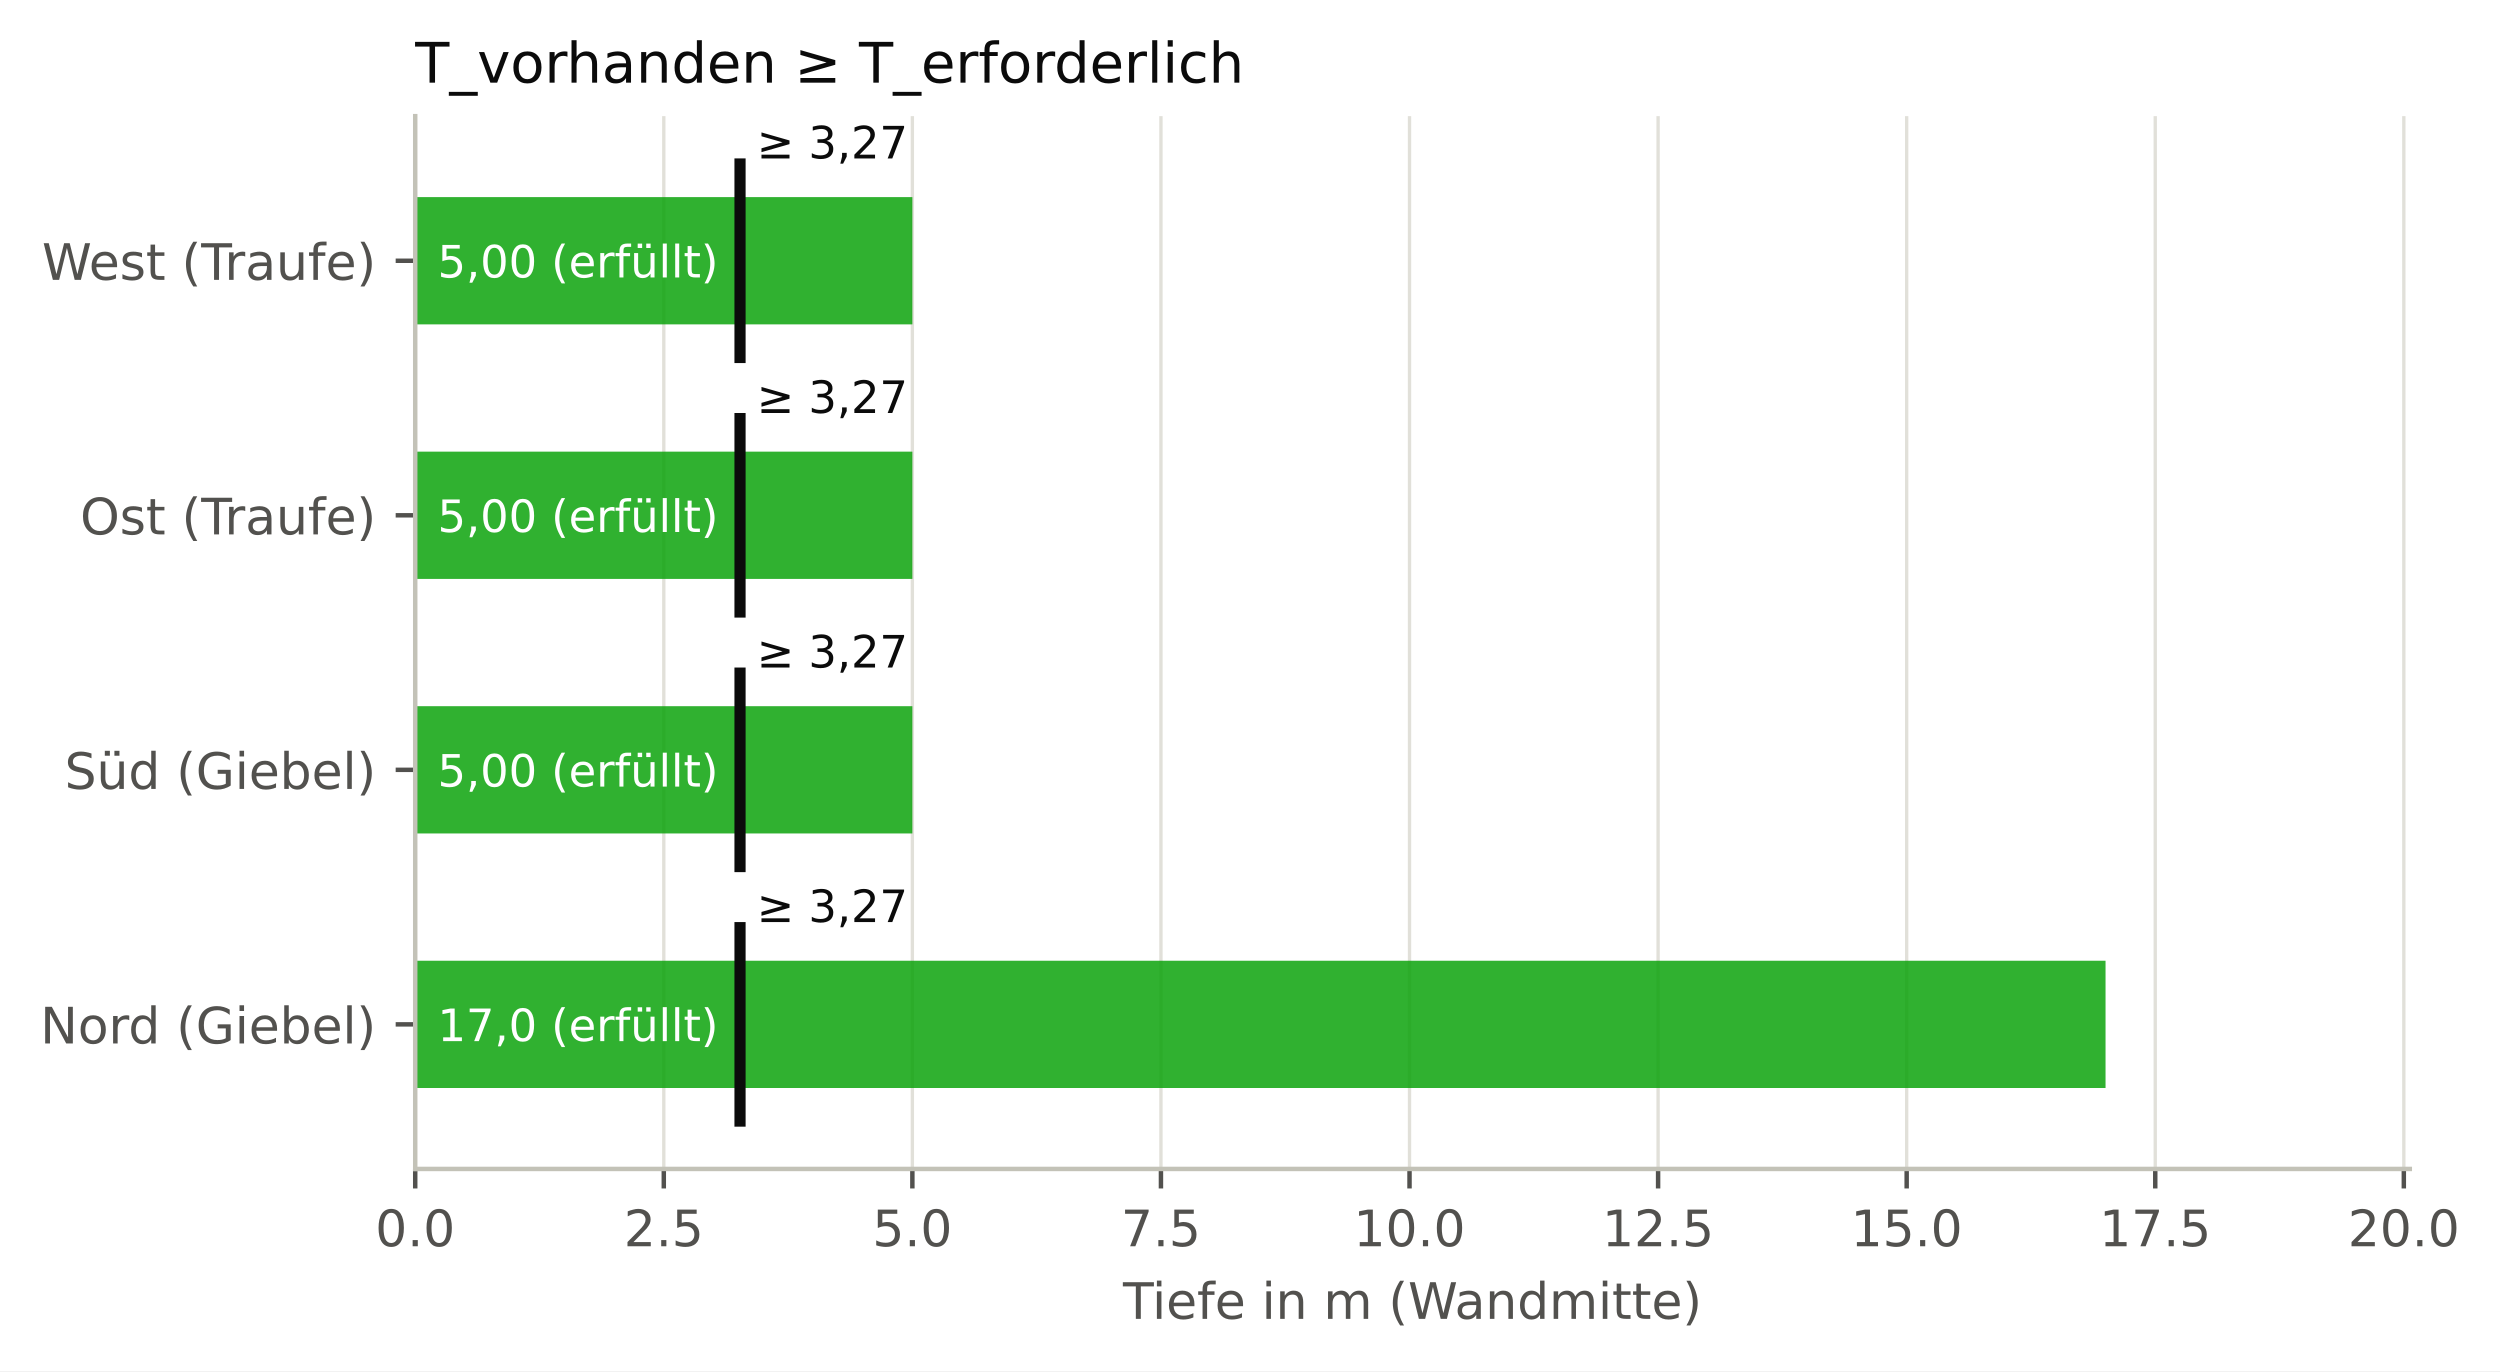
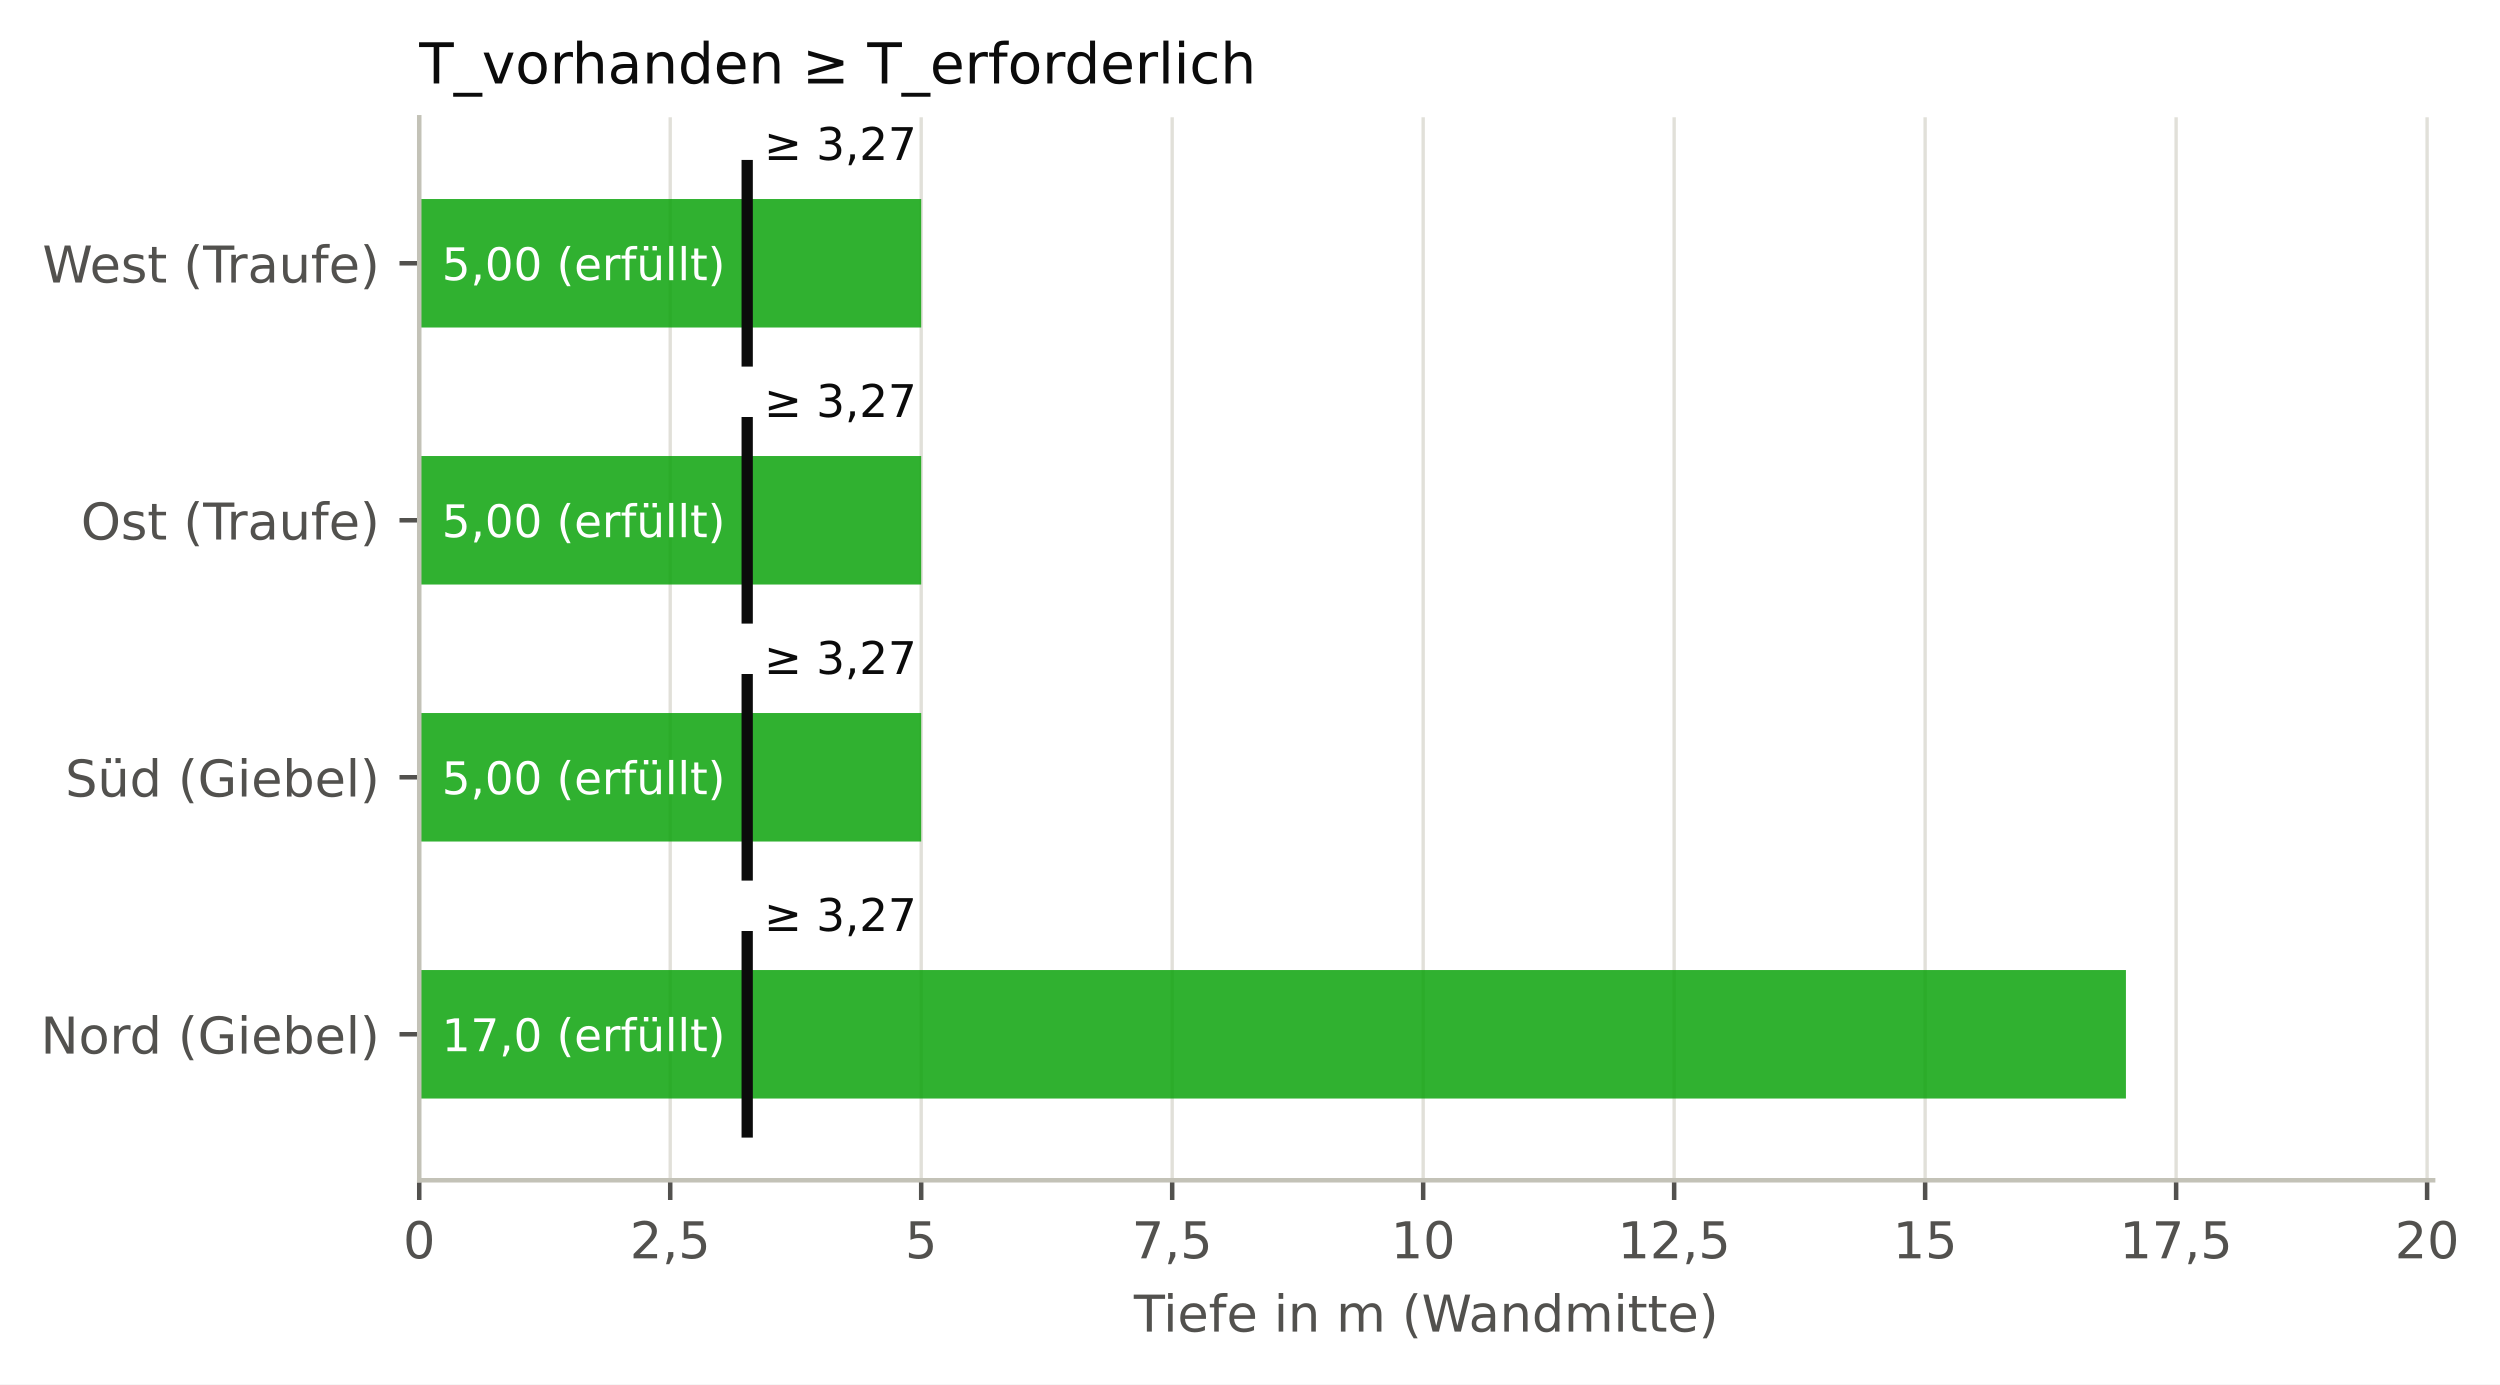
- <svg xmlns="http://www.w3.org/2000/svg" xmlns:xlink="http://www.w3.org/1999/xlink" width="447.614pt" height="245.495pt" viewBox="0 0 447.614 245.495" version="1.1">
+ <svg xmlns="http://www.w3.org/2000/svg" xmlns:xlink="http://www.w3.org/1999/xlink" width="443.321pt" height="245.495pt" viewBox="0 0 443.321 245.495" version="1.1">
  <defs>
    <style type="text/css">*{stroke-linejoin: round; stroke-linecap: butt}</style>
  </defs>
  <g id="figure_1">
    <g id="patch_1">
-       <path d="M 0 245.495  L 447.614 245.495  L 447.614 -0  L 0 -0  z " style="fill: #ffffff" />
+       <path d="M 0 245.495  L 443.321 245.495  L 443.321 -0  L 0 -0  z " style="fill: #ffffff" />
    </g>
    <g id="axes_1">
      <g id="patch_2">
        <path d="M 74.343 209.294  L 431.462 209.294  L 431.462 20.798  L 74.343 20.798  z " style="fill: #ffffff" />
      </g>
      <g id="matplotlib.axis_1">
        <g id="xtick_1">
          <g id="line2d_1">
            <path d="M 74.343 209.294  L 74.343 20.798  " clip-path="url(#pbb0e7742fd)" style="fill: none; stroke: #e1e0d9; stroke-width: 0.6; stroke-linecap: square" />
          </g>
          <g id="line2d_2">
            <defs>
              <path id="m5ecce93918" d="M 0 0  L 0 3.5  " style="stroke: #52514e; stroke-width: 0.8" />
            </defs>
            <g>
              <use xlink:href="#m5ecce93918" x="74.343" y="209.294" style="fill: #52514e; stroke: #52514e; stroke-width: 0.8" />
            </g>
          </g>
          <g id="text_1">
-             <text style="font-size: 9px; font-family: 'DejaVu Sans'; text-anchor: middle; fill: #52514e" x="74.343" y="223.132" transform="rotate(-0 74.3425 223.1323)">0.0</text>
+             <text style="font-size: 9px; font-family: 'DejaVu Sans'; text-anchor: middle; fill: #52514e" x="74.343" y="223.132" transform="rotate(-0 74.3425 223.1323)">0</text>
          </g>
        </g>
        <g id="xtick_2">
          <g id="line2d_3">
            <path d="M 118.849 209.294  L 118.849 20.798  " clip-path="url(#pbb0e7742fd)" style="fill: none; stroke: #e1e0d9; stroke-width: 0.6; stroke-linecap: square" />
          </g>
          <g id="line2d_4">
            <g>
              <use xlink:href="#m5ecce93918" x="118.849" y="209.294" style="fill: #52514e; stroke: #52514e; stroke-width: 0.8" />
            </g>
          </g>
          <g id="text_2">
-             <text style="font-size: 9px; font-family: 'DejaVu Sans'; text-anchor: middle; fill: #52514e" x="118.849" y="223.132" transform="rotate(-0 118.849 223.1323)">2.5</text>
+             <text style="font-size: 9px; font-family: 'DejaVu Sans'; text-anchor: middle; fill: #52514e" x="118.849" y="223.132" transform="rotate(-0 118.849 223.1323)">2,5</text>
          </g>
        </g>
        <g id="xtick_3">
          <g id="line2d_5">
            <path d="M 163.355 209.294  L 163.355 20.798  " clip-path="url(#pbb0e7742fd)" style="fill: none; stroke: #e1e0d9; stroke-width: 0.6; stroke-linecap: square" />
          </g>
          <g id="line2d_6">
            <g>
              <use xlink:href="#m5ecce93918" x="163.355" y="209.294" style="fill: #52514e; stroke: #52514e; stroke-width: 0.8" />
            </g>
          </g>
          <g id="text_3">
-             <text style="font-size: 9px; font-family: 'DejaVu Sans'; text-anchor: middle; fill: #52514e" x="163.355" y="223.132" transform="rotate(-0 163.3555 223.1323)">5.0</text>
+             <text style="font-size: 9px; font-family: 'DejaVu Sans'; text-anchor: middle; fill: #52514e" x="163.355" y="223.132" transform="rotate(-0 163.3555 223.1323)">5</text>
          </g>
        </g>
        <g id="xtick_4">
          <g id="line2d_7">
            <path d="M 207.862 209.294  L 207.862 20.798  " clip-path="url(#pbb0e7742fd)" style="fill: none; stroke: #e1e0d9; stroke-width: 0.6; stroke-linecap: square" />
          </g>
          <g id="line2d_8">
            <g>
              <use xlink:href="#m5ecce93918" x="207.862" y="209.294" style="fill: #52514e; stroke: #52514e; stroke-width: 0.8" />
            </g>
          </g>
          <g id="text_4">
-             <text style="font-size: 9px; font-family: 'DejaVu Sans'; text-anchor: middle; fill: #52514e" x="207.862" y="223.132" transform="rotate(-0 207.8619 223.1323)">7.5</text>
+             <text style="font-size: 9px; font-family: 'DejaVu Sans'; text-anchor: middle; fill: #52514e" x="207.862" y="223.132" transform="rotate(-0 207.8619 223.1323)">7,5</text>
          </g>
        </g>
        <g id="xtick_5">
          <g id="line2d_9">
            <path d="M 252.368 209.294  L 252.368 20.798  " clip-path="url(#pbb0e7742fd)" style="fill: none; stroke: #e1e0d9; stroke-width: 0.6; stroke-linecap: square" />
          </g>
          <g id="line2d_10">
            <g>
              <use xlink:href="#m5ecce93918" x="252.368" y="209.294" style="fill: #52514e; stroke: #52514e; stroke-width: 0.8" />
            </g>
          </g>
          <g id="text_5">
-             <text style="font-size: 9px; font-family: 'DejaVu Sans'; text-anchor: middle; fill: #52514e" x="252.368" y="223.132" transform="rotate(-0 252.3684 223.1323)">10.0</text>
+             <text style="font-size: 9px; font-family: 'DejaVu Sans'; text-anchor: middle; fill: #52514e" x="252.368" y="223.132" transform="rotate(-0 252.3684 223.1323)">10</text>
          </g>
        </g>
        <g id="xtick_6">
          <g id="line2d_11">
            <path d="M 296.875 209.294  L 296.875 20.798  " clip-path="url(#pbb0e7742fd)" style="fill: none; stroke: #e1e0d9; stroke-width: 0.6; stroke-linecap: square" />
          </g>
          <g id="line2d_12">
            <g>
              <use xlink:href="#m5ecce93918" x="296.875" y="209.294" style="fill: #52514e; stroke: #52514e; stroke-width: 0.8" />
            </g>
          </g>
          <g id="text_6">
-             <text style="font-size: 9px; font-family: 'DejaVu Sans'; text-anchor: middle; fill: #52514e" x="296.875" y="223.132" transform="rotate(-0 296.8749 223.1323)">12.5</text>
+             <text style="font-size: 9px; font-family: 'DejaVu Sans'; text-anchor: middle; fill: #52514e" x="296.875" y="223.132" transform="rotate(-0 296.8749 223.1323)">12,5</text>
          </g>
        </g>
        <g id="xtick_7">
          <g id="line2d_13">
            <path d="M 341.381 209.294  L 341.381 20.798  " clip-path="url(#pbb0e7742fd)" style="fill: none; stroke: #e1e0d9; stroke-width: 0.6; stroke-linecap: square" />
          </g>
          <g id="line2d_14">
            <g>
              <use xlink:href="#m5ecce93918" x="341.381" y="209.294" style="fill: #52514e; stroke: #52514e; stroke-width: 0.8" />
            </g>
          </g>
          <g id="text_7">
-             <text style="font-size: 9px; font-family: 'DejaVu Sans'; text-anchor: middle; fill: #52514e" x="341.381" y="223.132" transform="rotate(-0 341.3814 223.1323)">15.0</text>
+             <text style="font-size: 9px; font-family: 'DejaVu Sans'; text-anchor: middle; fill: #52514e" x="341.381" y="223.132" transform="rotate(-0 341.3814 223.1323)">15</text>
          </g>
        </g>
        <g id="xtick_8">
          <g id="line2d_15">
            <path d="M 385.888 209.294  L 385.888 20.798  " clip-path="url(#pbb0e7742fd)" style="fill: none; stroke: #e1e0d9; stroke-width: 0.6; stroke-linecap: square" />
          </g>
          <g id="line2d_16">
            <g>
              <use xlink:href="#m5ecce93918" x="385.888" y="209.294" style="fill: #52514e; stroke: #52514e; stroke-width: 0.8" />
            </g>
          </g>
          <g id="text_8">
-             <text style="font-size: 9px; font-family: 'DejaVu Sans'; text-anchor: middle; fill: #52514e" x="385.888" y="223.132" transform="rotate(-0 385.8879 223.1323)">17.5</text>
+             <text style="font-size: 9px; font-family: 'DejaVu Sans'; text-anchor: middle; fill: #52514e" x="385.888" y="223.132" transform="rotate(-0 385.8879 223.1323)">17,5</text>
          </g>
        </g>
        <g id="xtick_9">
          <g id="line2d_17">
            <path d="M 430.394 209.294  L 430.394 20.798  " clip-path="url(#pbb0e7742fd)" style="fill: none; stroke: #e1e0d9; stroke-width: 0.6; stroke-linecap: square" />
          </g>
          <g id="line2d_18">
            <g>
              <use xlink:href="#m5ecce93918" x="430.394" y="209.294" style="fill: #52514e; stroke: #52514e; stroke-width: 0.8" />
            </g>
          </g>
          <g id="text_9">
-             <text style="font-size: 9px; font-family: 'DejaVu Sans'; text-anchor: middle; fill: #52514e" x="430.394" y="223.132" transform="rotate(-0 430.3943 223.1323)">20.0</text>
+             <text style="font-size: 9px; font-family: 'DejaVu Sans'; text-anchor: middle; fill: #52514e" x="430.394" y="223.132" transform="rotate(-0 430.3943 223.1323)">20</text>
          </g>
        </g>
        <g id="text_10">
          <text style="font-size: 9px; font-family: 'DejaVu Sans'; text-anchor: middle; fill: #52514e" x="252.903" y="236.133" transform="rotate(-0 252.9025 236.133)">Tiefe in m (Wandmitte)</text>
        </g>
      </g>
      <g id="matplotlib.axis_2">
        <g id="ytick_1">
          <g id="line2d_19">
            <defs>
              <path id="m8cbefe311c" d="M 0 0  L -3.5 0  " style="stroke: #52514e; stroke-width: 0.8" />
            </defs>
            <g>
              <use xlink:href="#m8cbefe311c" x="74.343" y="183.408" style="fill: #52514e; stroke: #52514e; stroke-width: 0.8" />
            </g>
          </g>
          <g id="text_11">
            <text style="font-size: 9px; font-family: 'DejaVu Sans'; text-anchor: end; fill: #52514e" x="67.343" y="186.827" transform="rotate(-0 67.3425 186.8274)">Nord (Giebel)</text>
          </g>
        </g>
        <g id="ytick_2">
          <g id="line2d_20">
            <g>
              <use xlink:href="#m8cbefe311c" x="74.343" y="137.834" style="fill: #52514e; stroke: #52514e; stroke-width: 0.8" />
            </g>
          </g>
          <g id="text_12">
            <text style="font-size: 9px; font-family: 'DejaVu Sans'; text-anchor: end; fill: #52514e" x="67.343" y="141.253" transform="rotate(-0 67.3425 141.253)">Süd (Giebel)</text>
          </g>
        </g>
        <g id="ytick_3">
          <g id="line2d_21">
            <g>
              <use xlink:href="#m8cbefe311c" x="74.343" y="92.259" style="fill: #52514e; stroke: #52514e; stroke-width: 0.8" />
            </g>
          </g>
          <g id="text_13">
            <text style="font-size: 9px; font-family: 'DejaVu Sans'; text-anchor: end; fill: #52514e" x="67.343" y="95.678" transform="rotate(-0 67.3425 95.6785)">Ost (Traufe)</text>
          </g>
        </g>
        <g id="ytick_4">
          <g id="line2d_22">
            <g>
              <use xlink:href="#m8cbefe311c" x="74.343" y="46.685" style="fill: #52514e; stroke: #52514e; stroke-width: 0.8" />
            </g>
          </g>
          <g id="text_14">
            <text style="font-size: 9px; font-family: 'DejaVu Sans'; text-anchor: end; fill: #52514e" x="67.343" y="50.104" transform="rotate(-0 67.3425 50.10403)">West (Traufe)</text>
          </g>
        </g>
      </g>
      <g id="patch_3">
        <path d="M 74.343 58.078  L 163.355 58.078  L 163.355 35.291  L 74.343 35.291  z " clip-path="url(#pbb0e7742fd)" style="fill: #0ca30c; opacity: 0.85" />
      </g>
      <g id="patch_4">
        <path d="M 74.343 103.653  L 163.355 103.653  L 163.355 80.866  L 74.343 80.866  z " clip-path="url(#pbb0e7742fd)" style="fill: #0ca30c; opacity: 0.85" />
      </g>
      <g id="patch_5">
        <path d="M 74.343 149.227  L 163.355 149.227  L 163.355 126.44  L 74.343 126.44  z " clip-path="url(#pbb0e7742fd)" style="fill: #0ca30c; opacity: 0.85" />
      </g>
      <g id="patch_6">
        <path d="M 74.343 194.802  L 376.987 194.802  L 376.987 172.015  L 74.343 172.015  z " clip-path="url(#pbb0e7742fd)" style="fill: #0ca30c; opacity: 0.85" />
      </g>
      <g id="patch_7">
        <path d="M 74.343 209.294  L 74.343 20.798  " style="fill: none; stroke: #c3c2b7; stroke-width: 0.8; stroke-linejoin: miter; stroke-linecap: square" />
      </g>
      <g id="patch_8">
        <path d="M 74.343 209.294  L 431.462 209.294  " style="fill: none; stroke: #c3c2b7; stroke-width: 0.8; stroke-linejoin: miter; stroke-linecap: square" />
      </g>
      <g id="text_15">
        <text style="font-size: 8px; font-family: 'DejaVu Sans'; text-anchor: start; fill: #0b0b0b" x="135.498" y="28.366" transform="rotate(-0 135.4976 28.36644)">≥ 3,27</text>
      </g>
      <g id="text_16">
        <text style="font-size: 8px; font-family: 'DejaVu Sans'; text-anchor: start; fill: #ffffff" x="78.343" y="49.685" transform="rotate(-0 78.3425 49.68474)">5,00 (erfüllt)</text>
      </g>
      <g id="text_17">
        <text style="font-size: 8px; font-family: 'DejaVu Sans'; text-anchor: start; fill: #0b0b0b" x="135.498" y="73.941" transform="rotate(-0 135.4976 73.94091)">≥ 3,27</text>
      </g>
      <g id="text_18">
        <text style="font-size: 8px; font-family: 'DejaVu Sans'; text-anchor: start; fill: #ffffff" x="78.343" y="95.259" transform="rotate(-0 78.3425 95.2592)">5,00 (erfüllt)</text>
      </g>
      <g id="text_19">
        <text style="font-size: 8px; font-family: 'DejaVu Sans'; text-anchor: start; fill: #0b0b0b" x="135.498" y="119.515" transform="rotate(-0 135.4976 119.5154)">≥ 3,27</text>
      </g>
      <g id="text_20">
        <text style="font-size: 8px; font-family: 'DejaVu Sans'; text-anchor: start; fill: #ffffff" x="78.343" y="140.834" transform="rotate(-0 78.3425 140.8337)">5,00 (erfüllt)</text>
      </g>
      <g id="text_21">
        <text style="font-size: 8px; font-family: 'DejaVu Sans'; text-anchor: start; fill: #0b0b0b" x="135.498" y="165.09" transform="rotate(-0 135.4976 165.0898)">≥ 3,27</text>
      </g>
      <g id="text_22">
        <text style="font-size: 8px; font-family: 'DejaVu Sans'; text-anchor: start; fill: #ffffff" x="78.343" y="186.408" transform="rotate(-0 78.3425 186.4081)">17,0 (erfüllt)</text>
      </g>
      <g id="text_23">
        <text style="font-size: 10px; font-family: 'DejaVu Sans'; text-anchor: start; fill: #0b0b0b" x="74.343" y="14.798" transform="rotate(-0 74.3425 14.79844)">T_vorhanden ≥ T_erforderlich</text>
      </g>
      <g id="line2d_23">
        <path d="M 132.498 64.003  L 132.498 29.366  " clip-path="url(#pbb0e7742fd)" style="fill: none; stroke: #0b0b0b; stroke-width: 2; stroke-linecap: square" />
      </g>
      <g id="line2d_24">
        <path d="M 132.498 109.578  L 132.498 74.941  " clip-path="url(#pbb0e7742fd)" style="fill: none; stroke: #0b0b0b; stroke-width: 2; stroke-linecap: square" />
      </g>
      <g id="line2d_25">
        <path d="M 132.498 155.152  L 132.498 120.515  " clip-path="url(#pbb0e7742fd)" style="fill: none; stroke: #0b0b0b; stroke-width: 2; stroke-linecap: square" />
      </g>
      <g id="line2d_26">
        <path d="M 132.498 200.726  L 132.498 166.09  " clip-path="url(#pbb0e7742fd)" style="fill: none; stroke: #0b0b0b; stroke-width: 2; stroke-linecap: square" />
      </g>
    </g>
  </g>
  <defs>
    <clipPath id="pbb0e7742fd">
      <rect x="74.343" y="20.798" width="357.12" height="188.496" />
    </clipPath>
  </defs>
</svg>
